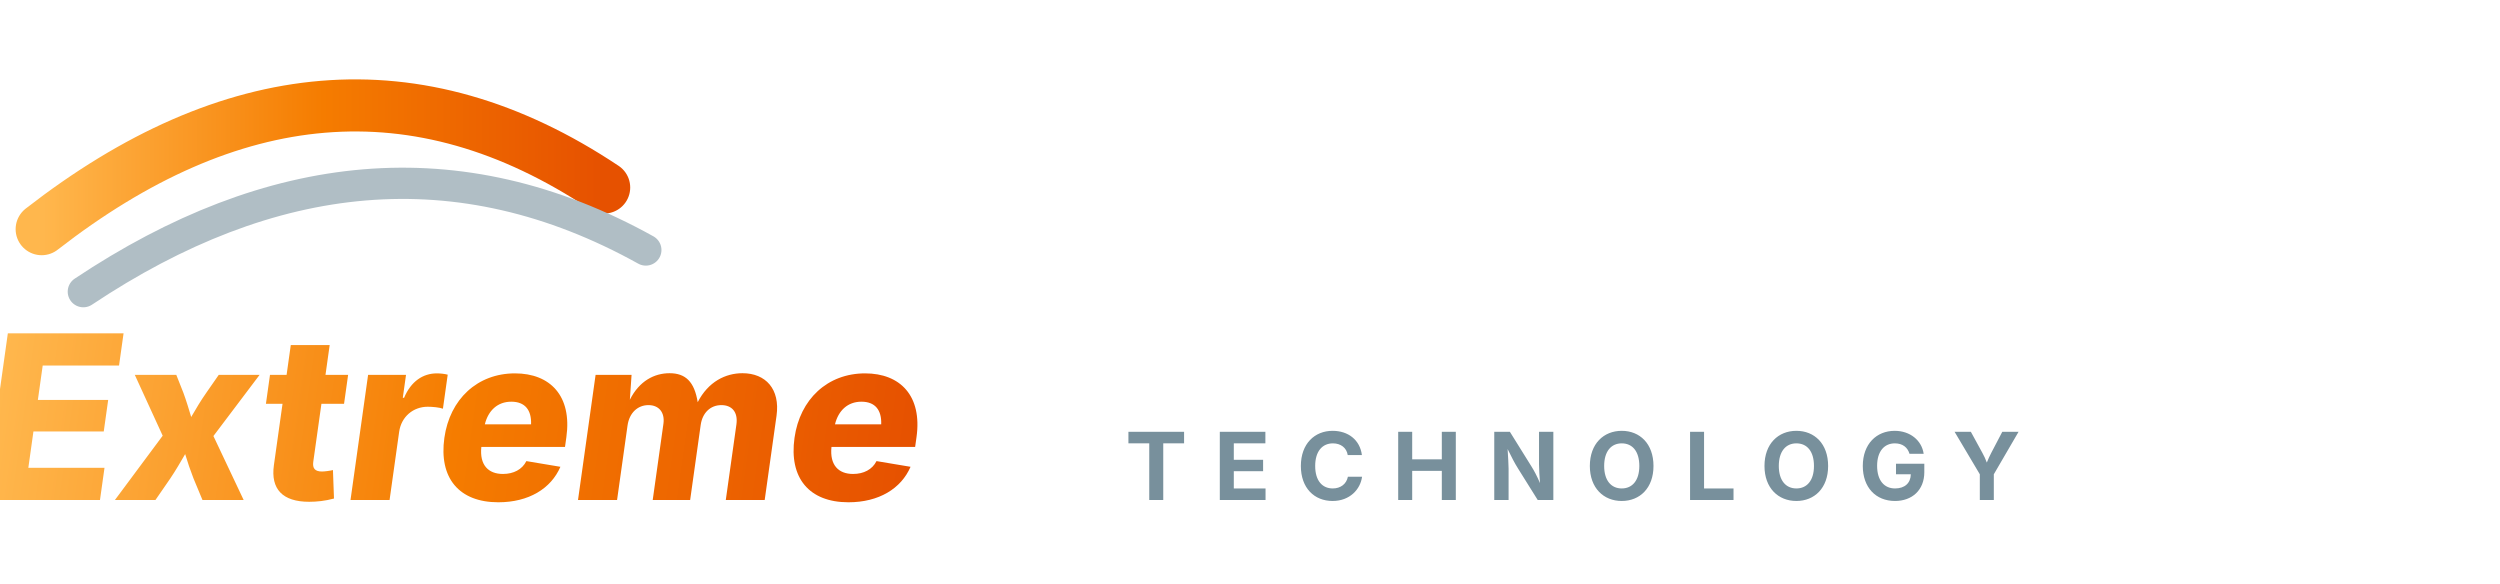
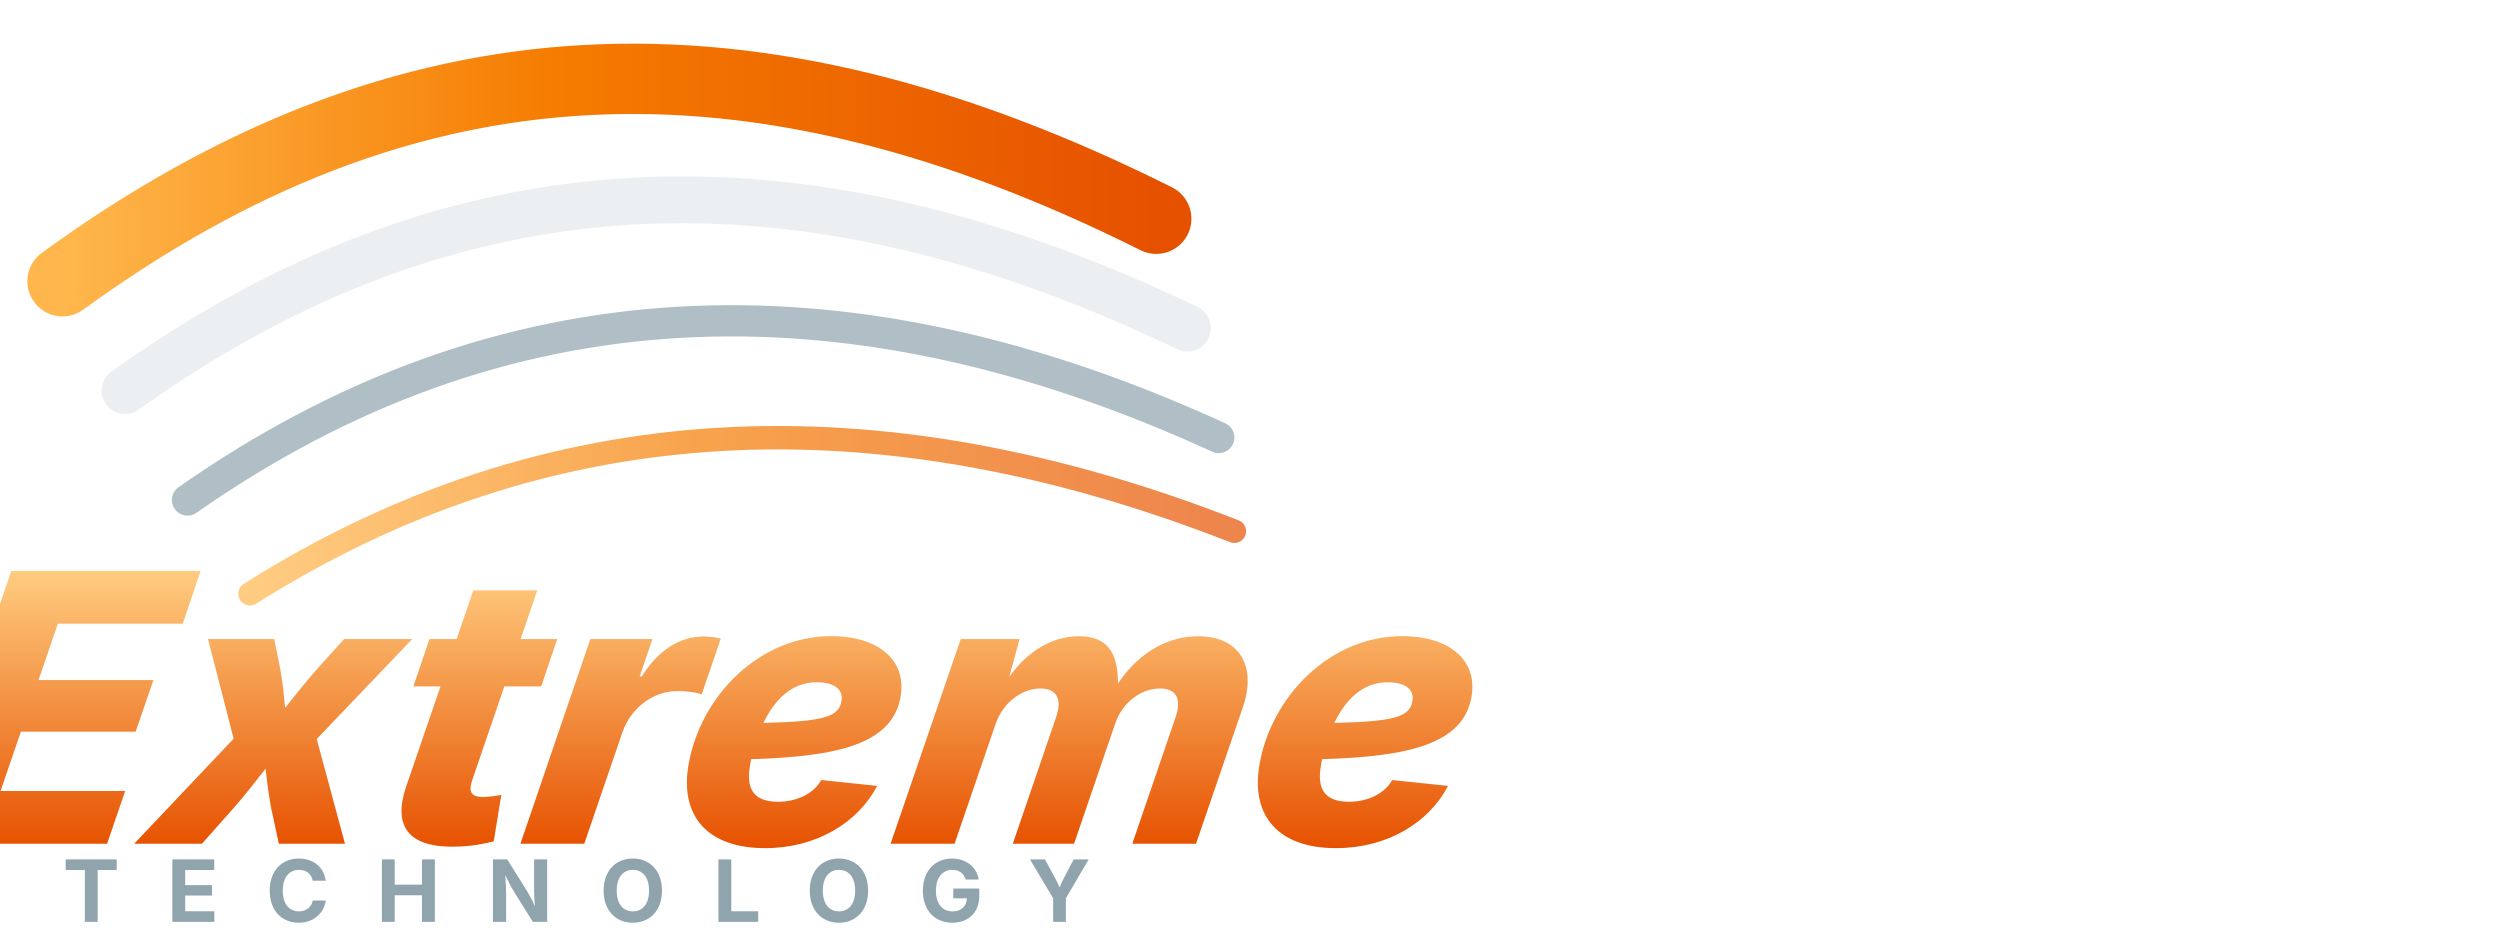
- <svg xmlns="http://www.w3.org/2000/svg" viewBox="0 0 240 56" role="img" aria-label="Extreme Technology Company">
+ <svg xmlns="http://www.w3.org/2000/svg" viewBox="0 0 320 120" role="img" aria-label="Extreme Technology Company">
  <defs>
    <linearGradient id="extOrange" x1="0%" y1="0%" x2="100%" y2="0%">
      <stop offset="0%" stop-color="#FFB74D" />
-       <stop offset="50%" stop-color="#F57C00" />
+       <stop offset="45%" stop-color="#F57C00" />
+       <stop offset="100%" stop-color="#E65100" />
+     </linearGradient>
+     <linearGradient id="extBevel" x1="0%" y1="0%" x2="0%" y2="100%">
+       <stop offset="0%" stop-color="#FFCC80" />
      <stop offset="100%" stop-color="#E65100" />
    </linearGradient>
  </defs>
-   <path d="M4 22 C22 8, 40 6, 58 18" fill="none" stroke="url(#extOrange)" stroke-width="5" stroke-linecap="round" />
-   <path d="M8 28 C26 16, 44 14, 62 24" fill="none" stroke="#B0BEC5" stroke-width="3" stroke-linecap="round" />
-   <text x="4" y="48" font-family="Inter, Segoe UI, Arial, sans-serif" font-size="22" font-weight="800" fill="url(#extOrange)" transform="skewX(-8)">Extreme</text>
-   <text x="108" y="48" font-family="Inter, Segoe UI, Arial, sans-serif" font-size="9" font-weight="700" letter-spacing="2.5" fill="#78909C">TECHNOLOGY</text>
+   <path d="M8 36 C52 4, 96 2, 148 28" fill="none" stroke="url(#extOrange)" stroke-width="9" stroke-linecap="round" />
+   <path d="M16 50 C58 20, 102 18, 152 42" fill="none" stroke="#eceff1" stroke-width="6" stroke-linecap="round" />
+   <path d="M24 64 C64 36, 108 34, 156 56" fill="none" stroke="#b0bec5" stroke-width="4" stroke-linecap="round" />
+   <path d="M32 76 C70 52, 112 50, 158 68" fill="none" stroke="url(#extOrange)" stroke-width="3" stroke-linecap="round" opacity="0.7" />
+   <text x="8" y="108" font-family="Inter, Segoe UI, Arial, sans-serif" font-size="48" font-weight="800" font-style="italic" fill="url(#extBevel)" transform="skewX(-10)">Extreme</text>
+   <text x="8" y="118" font-family="Inter, Segoe UI, Arial, sans-serif" font-size="11" font-weight="700" fill="#90a4ae" letter-spacing="6">TECHNOLOGY</text>
</svg>
